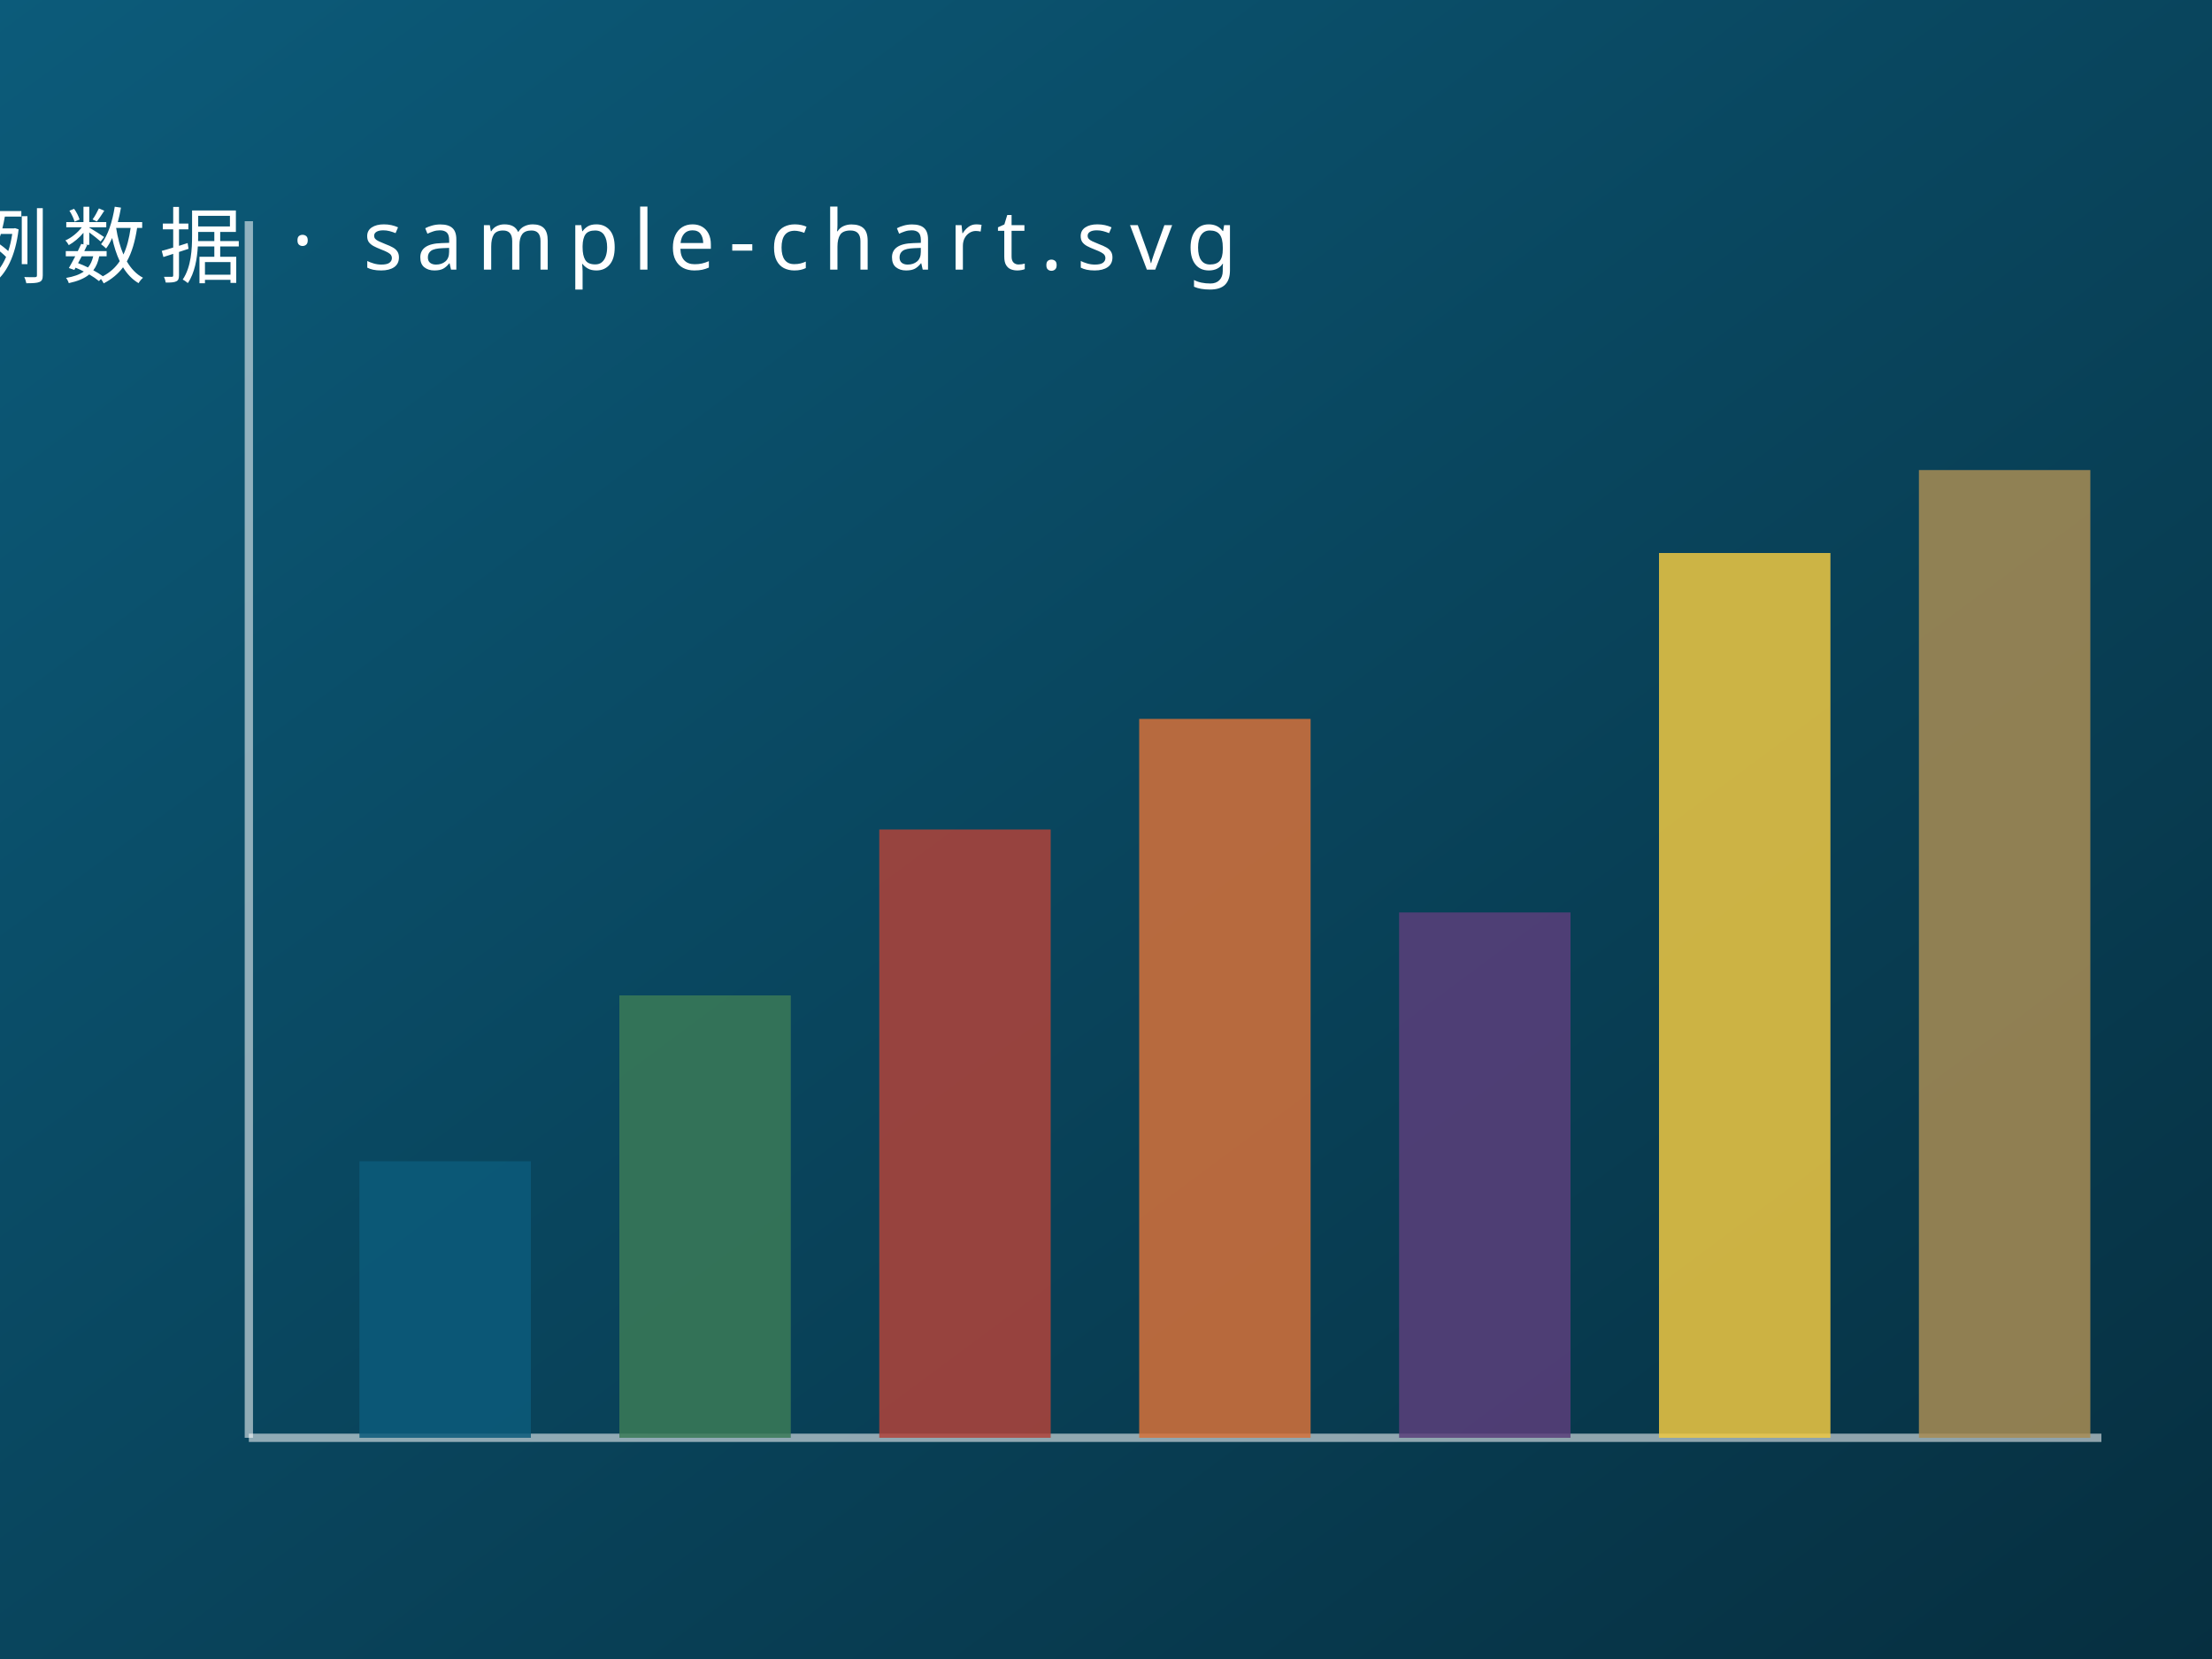
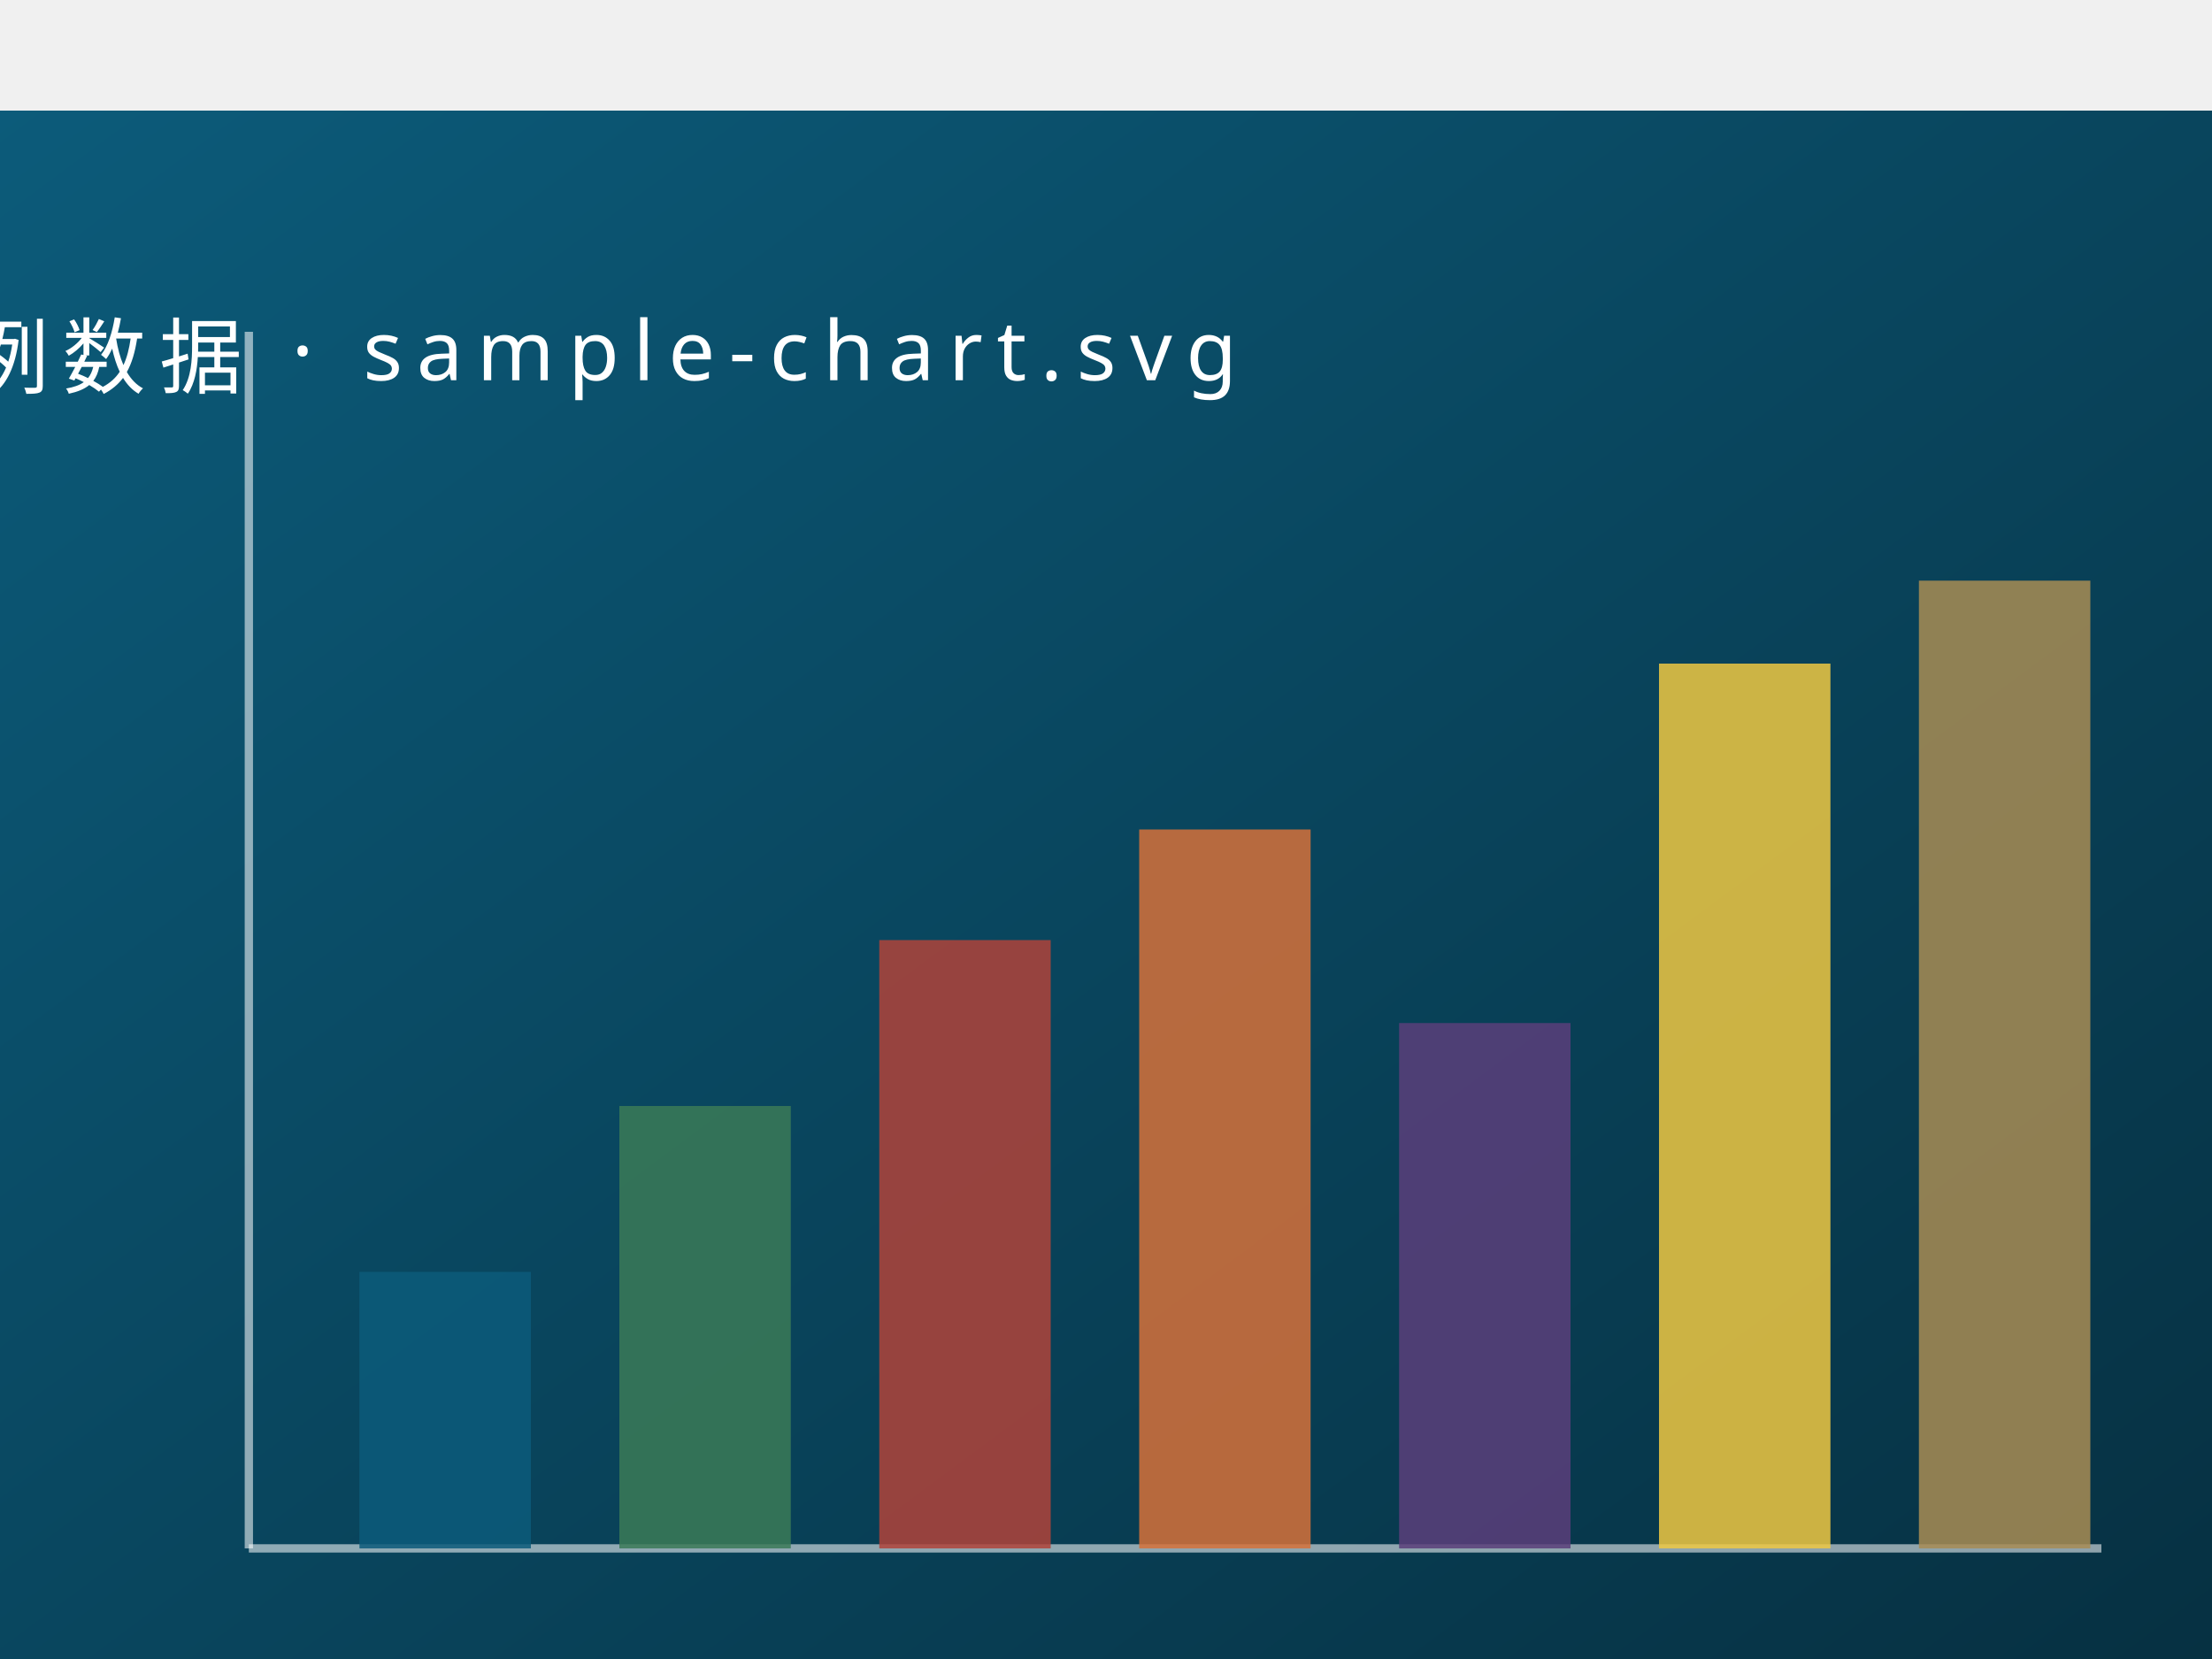
- <svg xmlns="http://www.w3.org/2000/svg" width="800" height="600" viewBox="0 0 800 600">
+ <svg xmlns="http://www.w3.org/2000/svg" width="800" height="600" viewBox="0 0 800 520">
  <defs>
    <linearGradient id="bg" x1="0" y1="0" x2="1" y2="1">
      <stop offset="0" stop-color="#0C5B7A" />
      <stop offset="1" stop-color="#062F40" />
    </linearGradient>
  </defs>
  <rect width="800" height="600" fill="url(#bg)" />
  <line x1="90" y1="80" x2="90" y2="520" stroke="#FFFFFF" stroke-opacity="0.55" stroke-width="3" />
  <line x1="90" y1="520" x2="760" y2="520" stroke="#FFFFFF" stroke-opacity="0.55" stroke-width="3" />
  <rect x="130" y="420" width="62" height="100" fill="#0C5B7A" opacity="0.85" />
  <rect x="224" y="360" width="62" height="160" fill="#3B7A57" opacity="0.85" />
  <rect x="318" y="300" width="62" height="220" fill="#B0433A" opacity="0.85" />
  <rect x="412" y="260" width="62" height="260" fill="#D6713A" opacity="0.85" />
  <rect x="506" y="330" width="62" height="190" fill="#5A3E7A" opacity="0.85" />
  <rect x="600" y="200" width="62" height="320" fill="#EFC842" opacity="0.85" />
  <rect x="694" y="170" width="62" height="350" fill="#A88C54" opacity="0.85" />
  <text x="200" y="100" fill="#FFFFFF" font-family="sans-serif" font-size="30" letter-spacing="5" text-anchor="middle">样例数据 · sample-chart.svg</text>
</svg>
